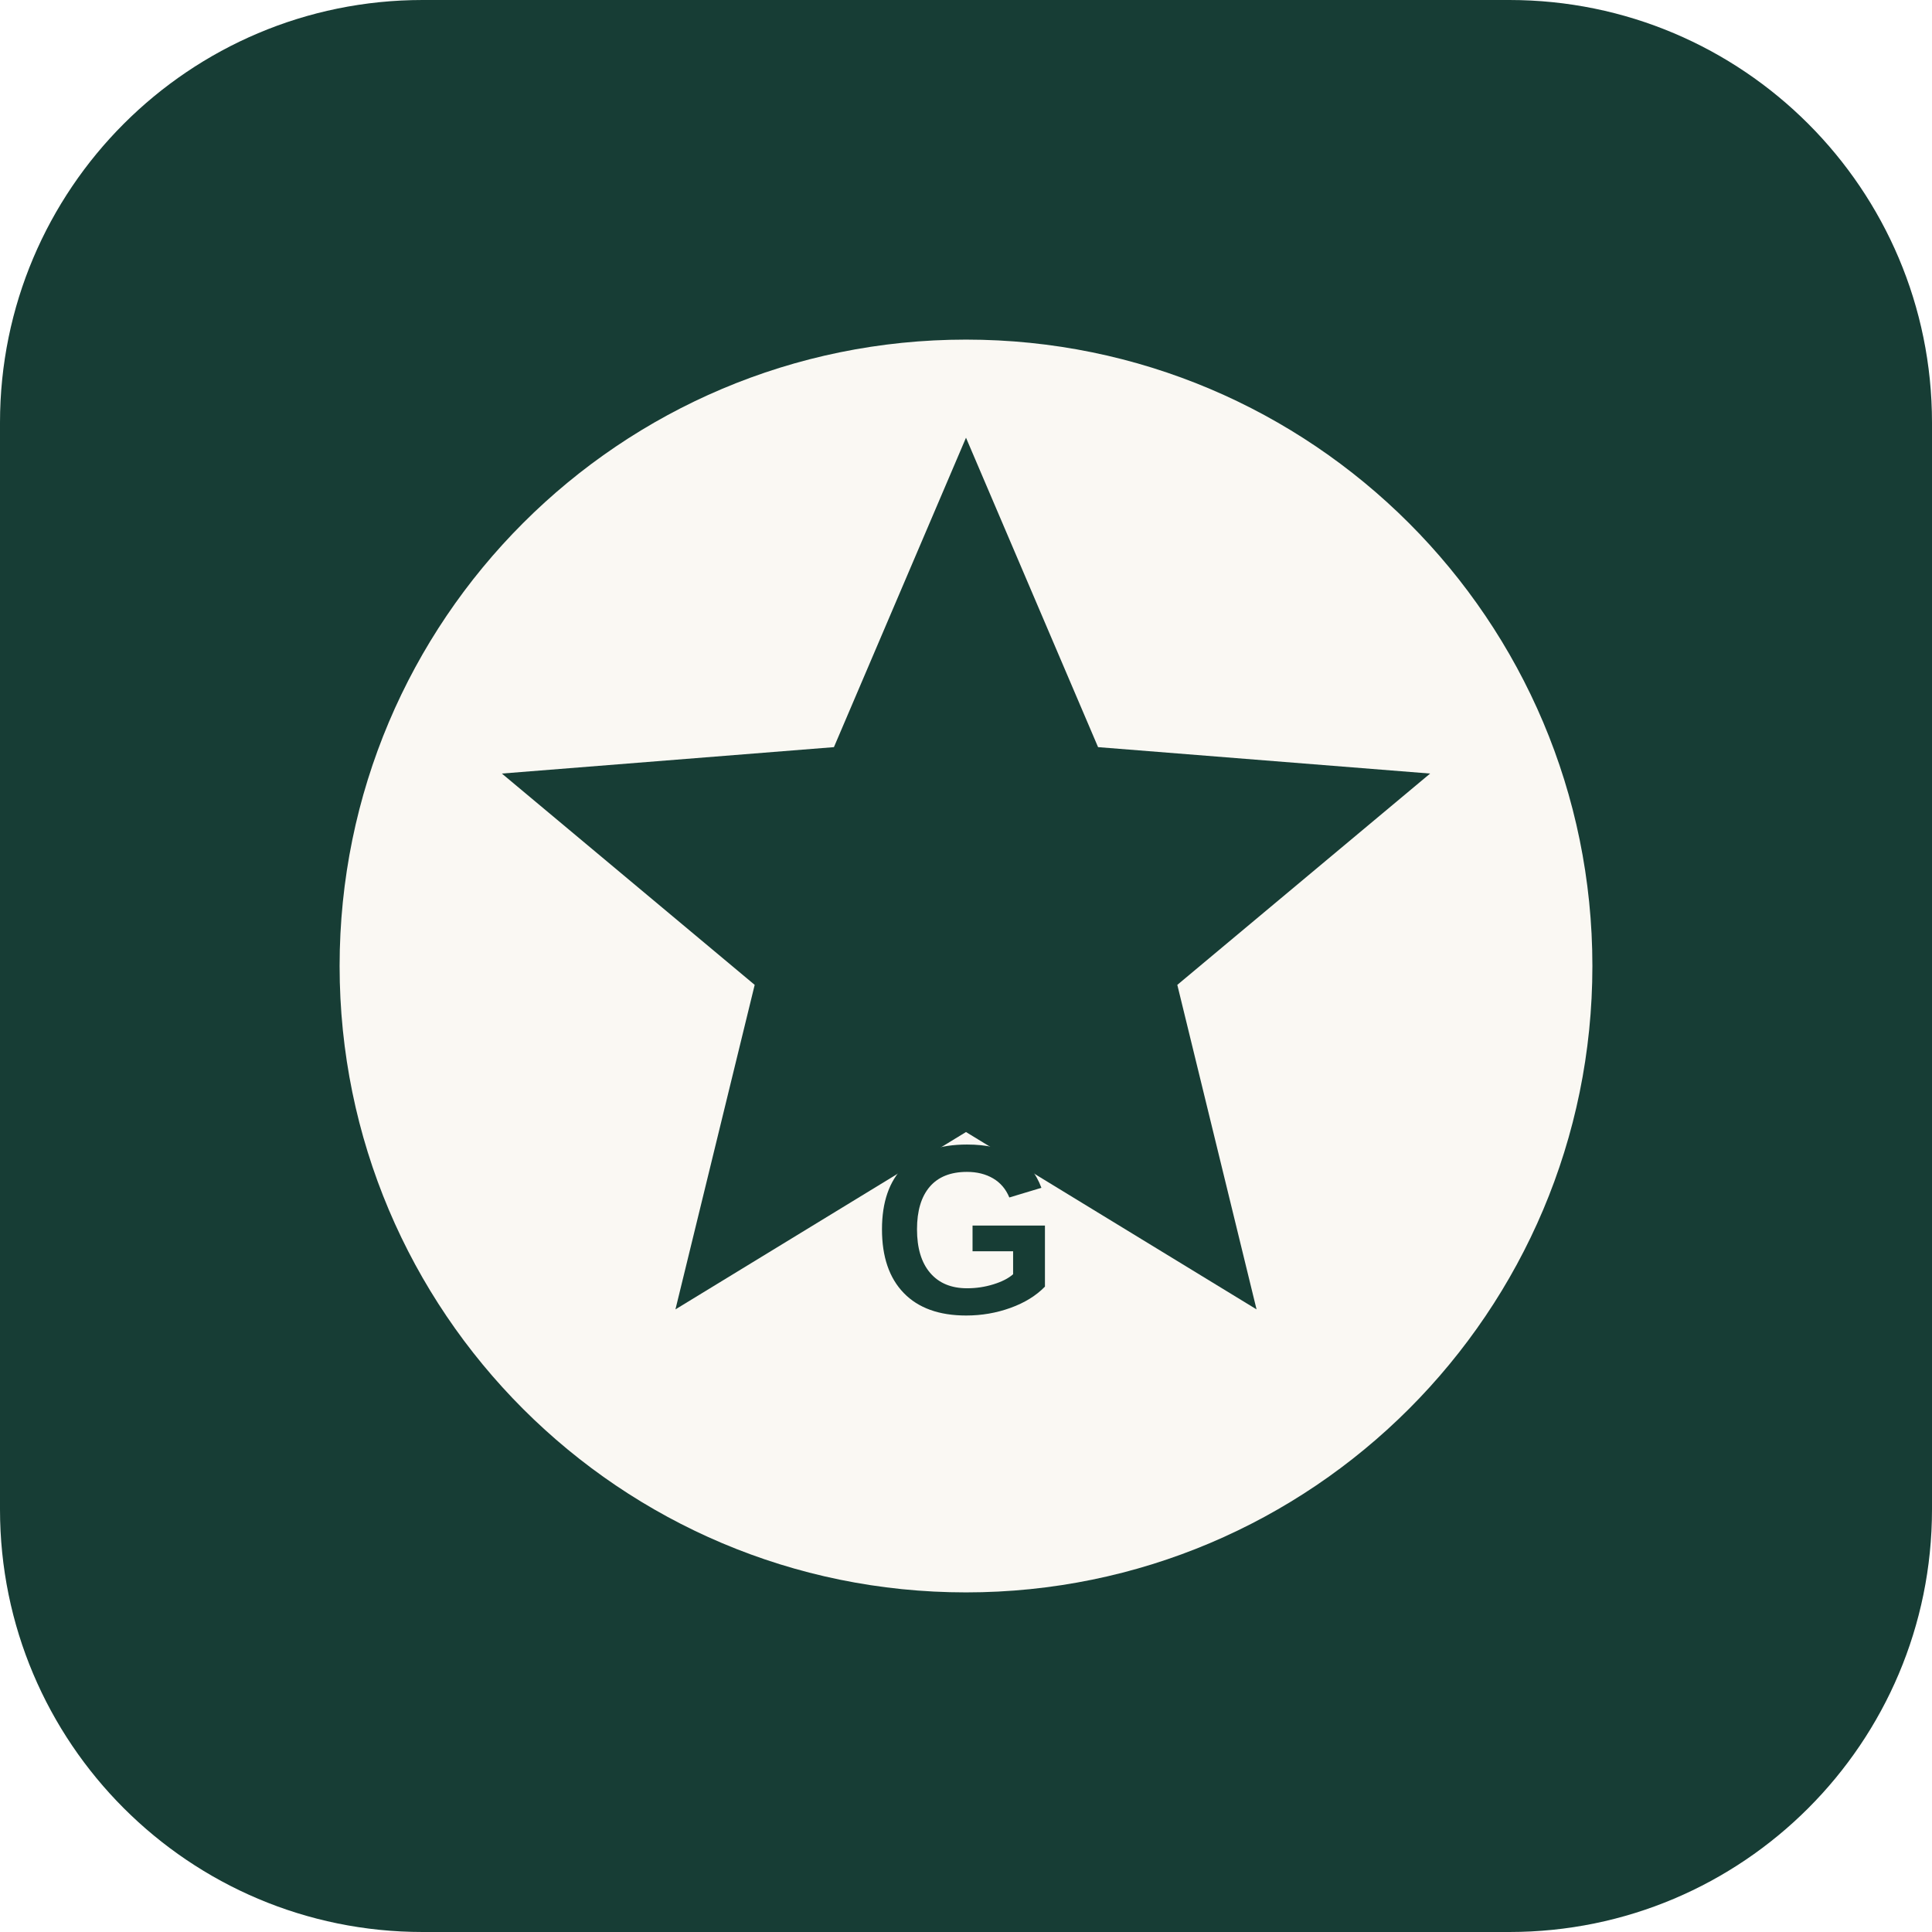
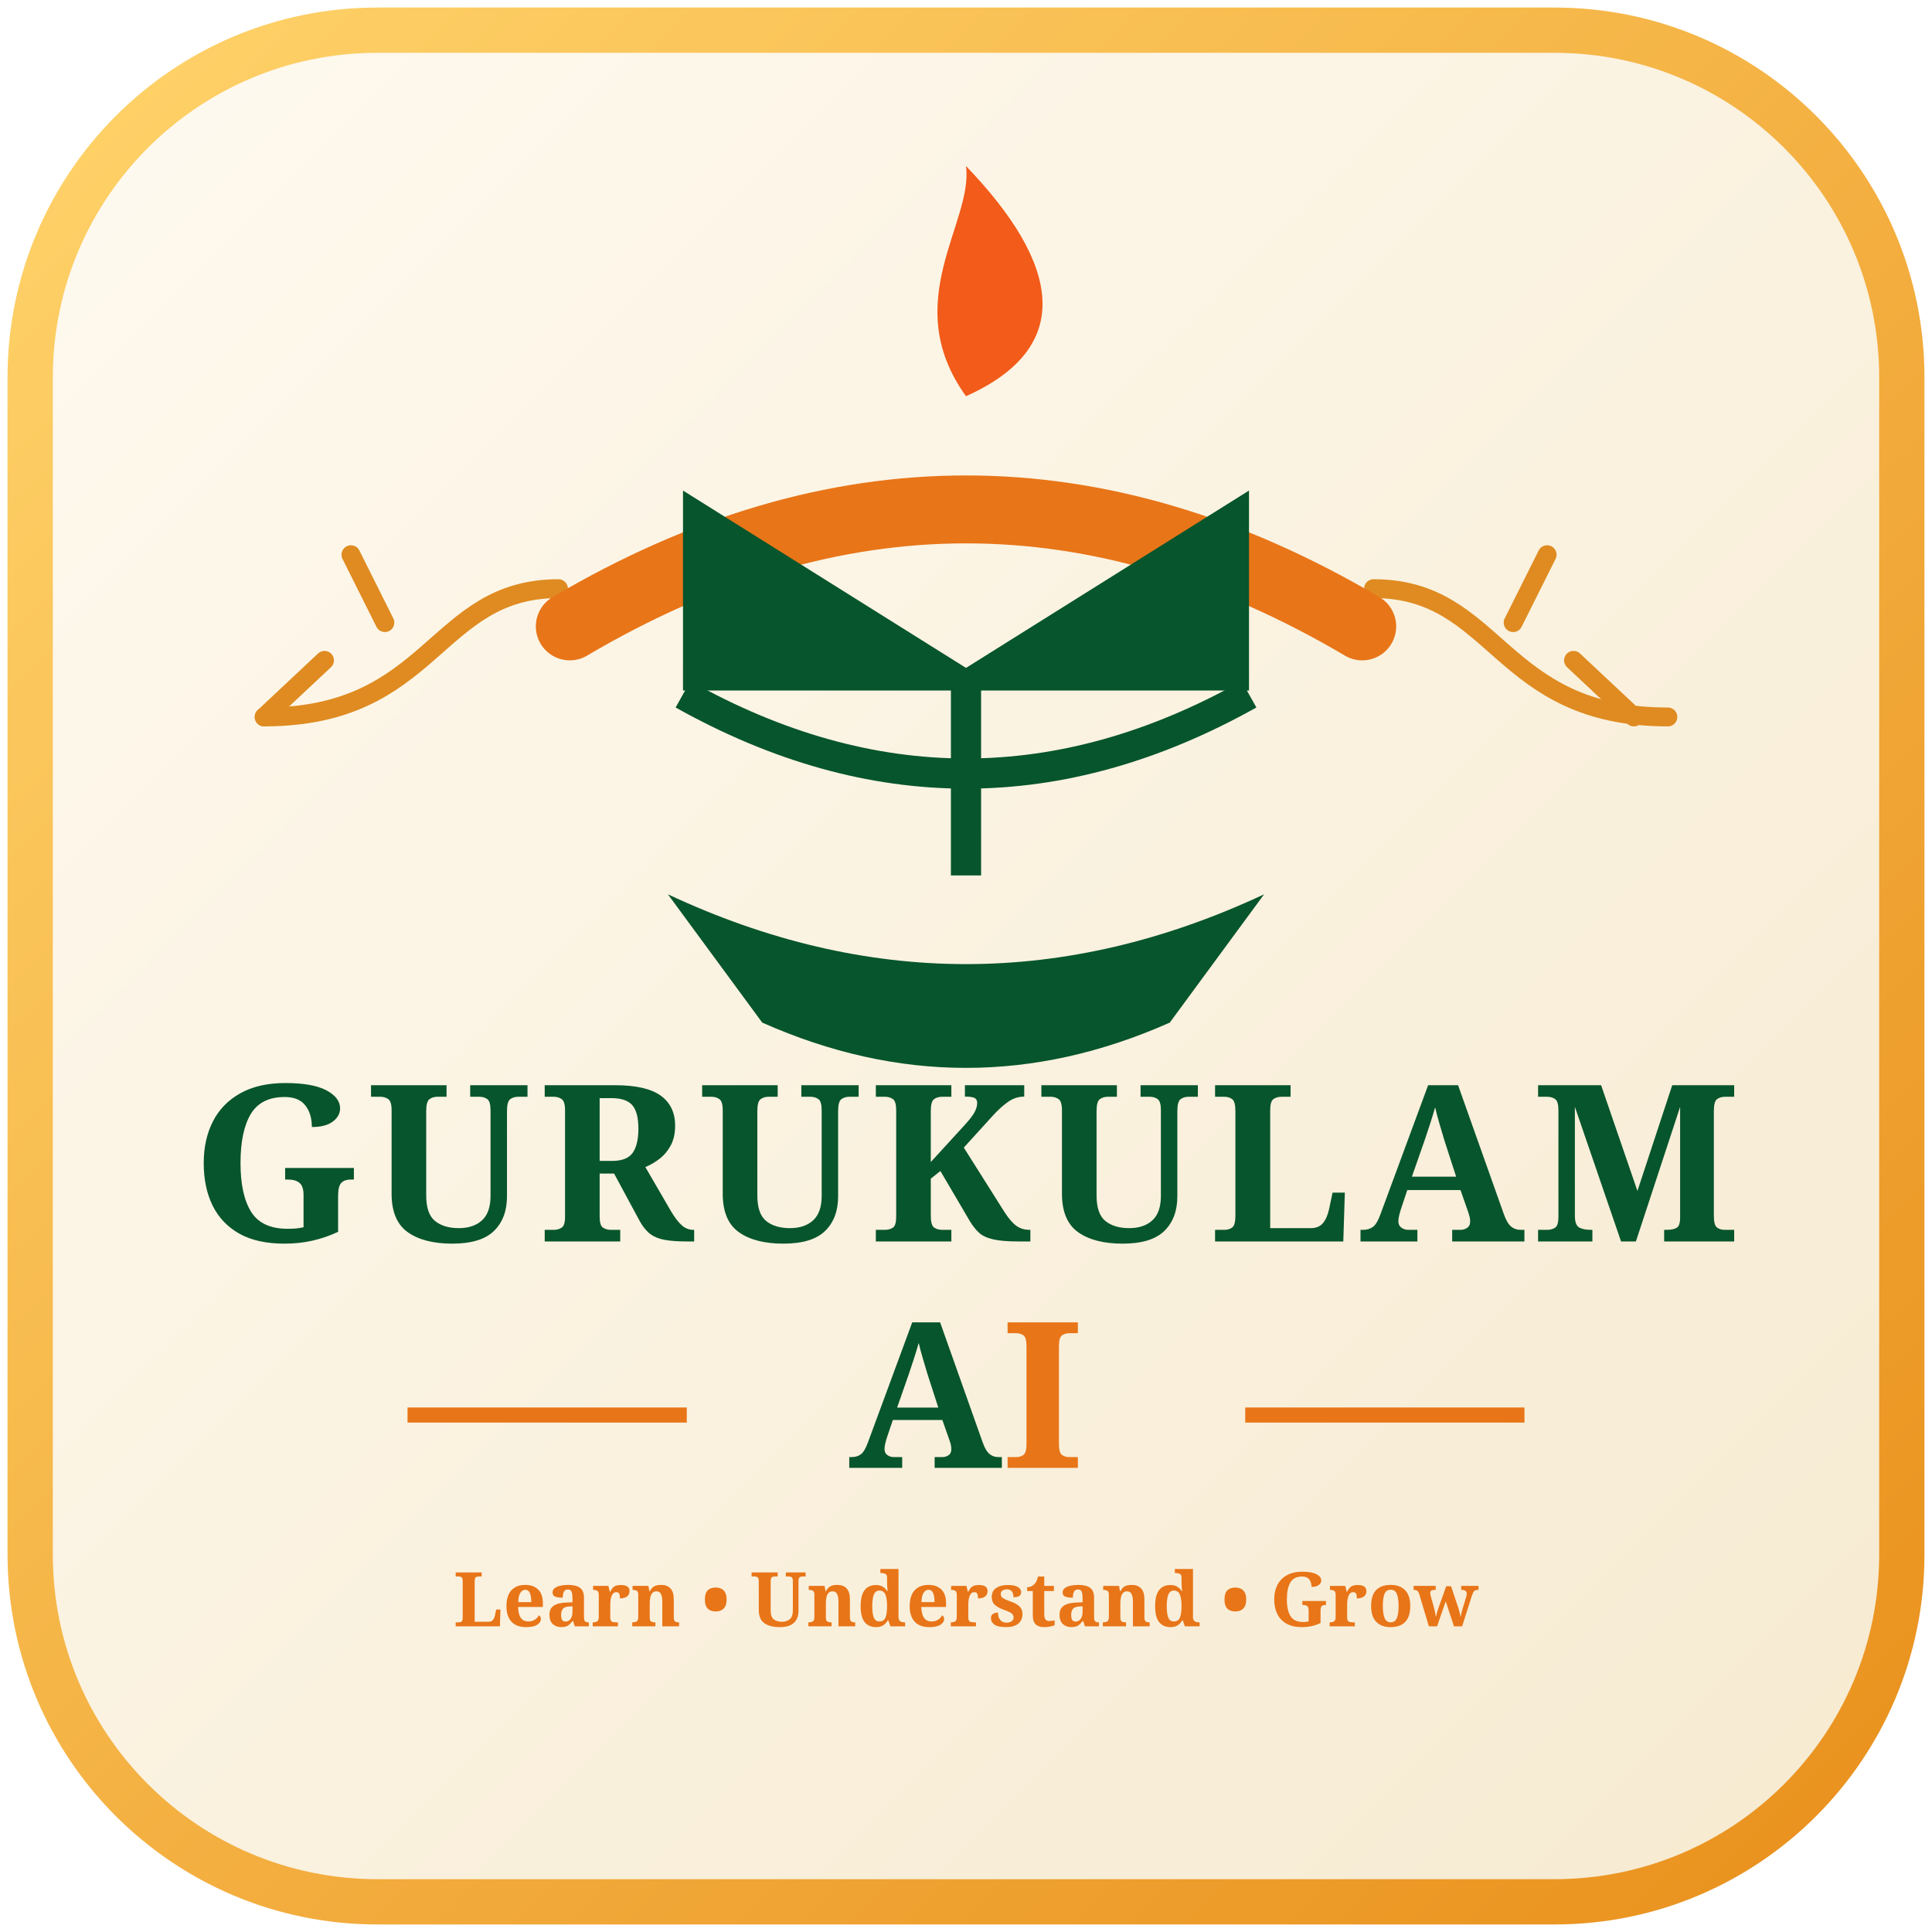
- <svg xmlns="http://www.w3.org/2000/svg" viewBox="0 0 512 512">
-   <rect width="512" height="512" rx="112" fill="#173d35" />
-   <circle cx="256" cy="256" r="166" fill="#faf8f3" />
-   <path d="M256 116l35 82 88 7-67 56 21 86-77-47-77 47 21-86-67-56 88-7z" fill="#173d35" />
-   <text x="256" y="348" text-anchor="middle" font-family="Arial,sans-serif" font-size="64" font-weight="700" fill="#173d35">G</text>
+ <svg xmlns="http://www.w3.org/2000/svg" width="512" height="512" viewBox="0 0 512 512">
+   <defs>
+     <linearGradient id="bg" x1="0" y1="0" x2="1" y2="1">
+       <stop offset="0" stop-color="#fffaf0" />
+       <stop offset="1" stop-color="#f6ead0" />
+     </linearGradient>
+     <linearGradient id="gold" x1="0" y1="0" x2="1" y2="1">
+       <stop offset="0" stop-color="#ffd36a" />
+       <stop offset="1" stop-color="#e9901c" />
+     </linearGradient>
+   </defs>
+   <rect x="8" y="8" width="496" height="496" rx="92" fill="url(#bg)" stroke="url(#gold)" stroke-width="12" />
+   <g fill="none" stroke="#df8b21" stroke-width="5" stroke-linecap="round">
+     <path d="M70 190c45 0 45-34 78-34" />
+     <path d="M442 190c-45 0-45-34-78-34" />
+     <path d="M86 175l-16 15m32-25-9-18m324 28 16 15m-32-25 9-18" />
+   </g>
+   <path d="M151 166Q256 104 361 166" fill="none" stroke="#e87518" stroke-width="18" stroke-linecap="round" />
+   <path d="M181 183V130l75 47 75-47v53" fill="#07552c" />
+   <path d="M256 177v55" stroke="#07552c" stroke-width="8" />
+   <path d="M181 184q75 42 150 0" fill="none" stroke="#07552c" stroke-width="8" />
+   <path d="M256 105c-18-25 2-46 0-61 25 26 29 48 0 61z" fill="#f25b19" />
+   <path d="M177 237q79 37 158 0l-25 34q-54 24-108 0z" fill="#07552c" />
+   <text x="256" y="329" text-anchor="middle" font-family="Georgia,serif" font-size="58" font-weight="700" letter-spacing="2" fill="#07552c">GURUKULAM</text>
+   <text x="256" y="389" text-anchor="middle" font-family="Georgia,serif" font-size="54" font-weight="700" fill="#07552c">A<tspan fill="#e87518">I</tspan>
+   </text>
+   <g stroke="#e87518" stroke-width="4">
+     <path d="M108 375h74M330 375h74" />
+   </g>
+   <text x="256" y="431" text-anchor="middle" font-family="Georgia,serif" font-size="20" font-weight="700" fill="#e87518">Learn • Understand • Grow</text>
</svg>
